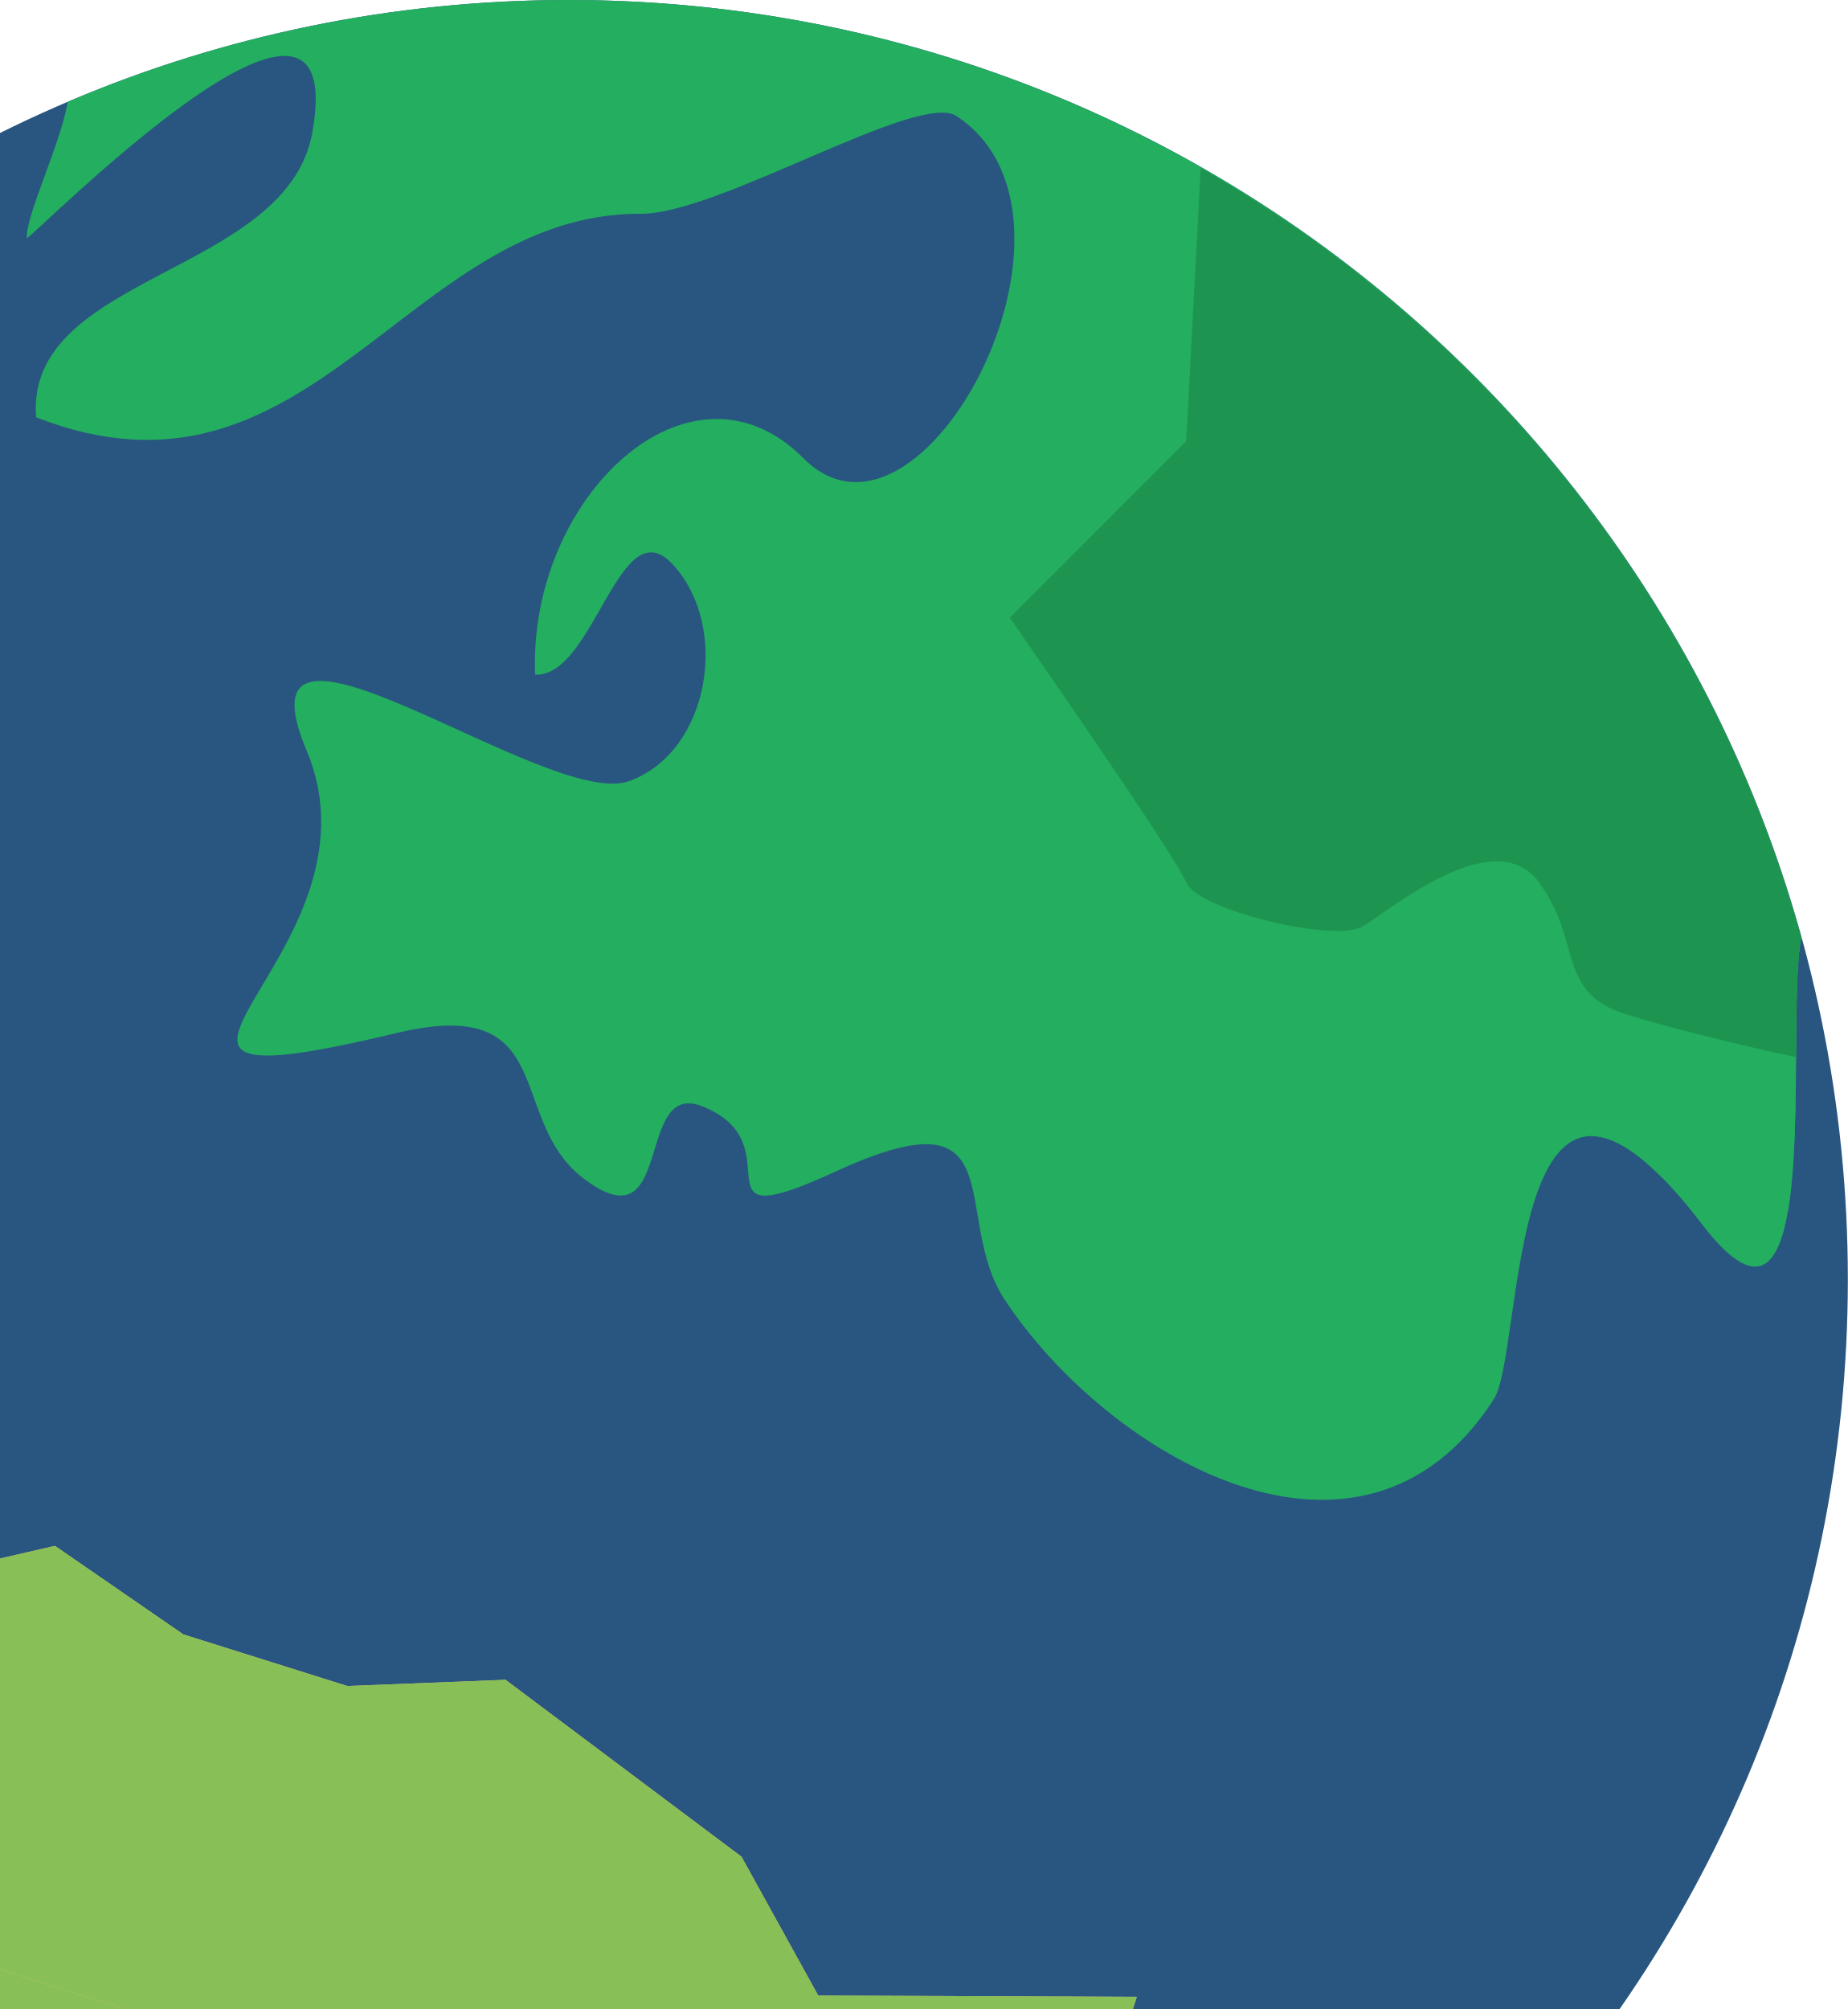
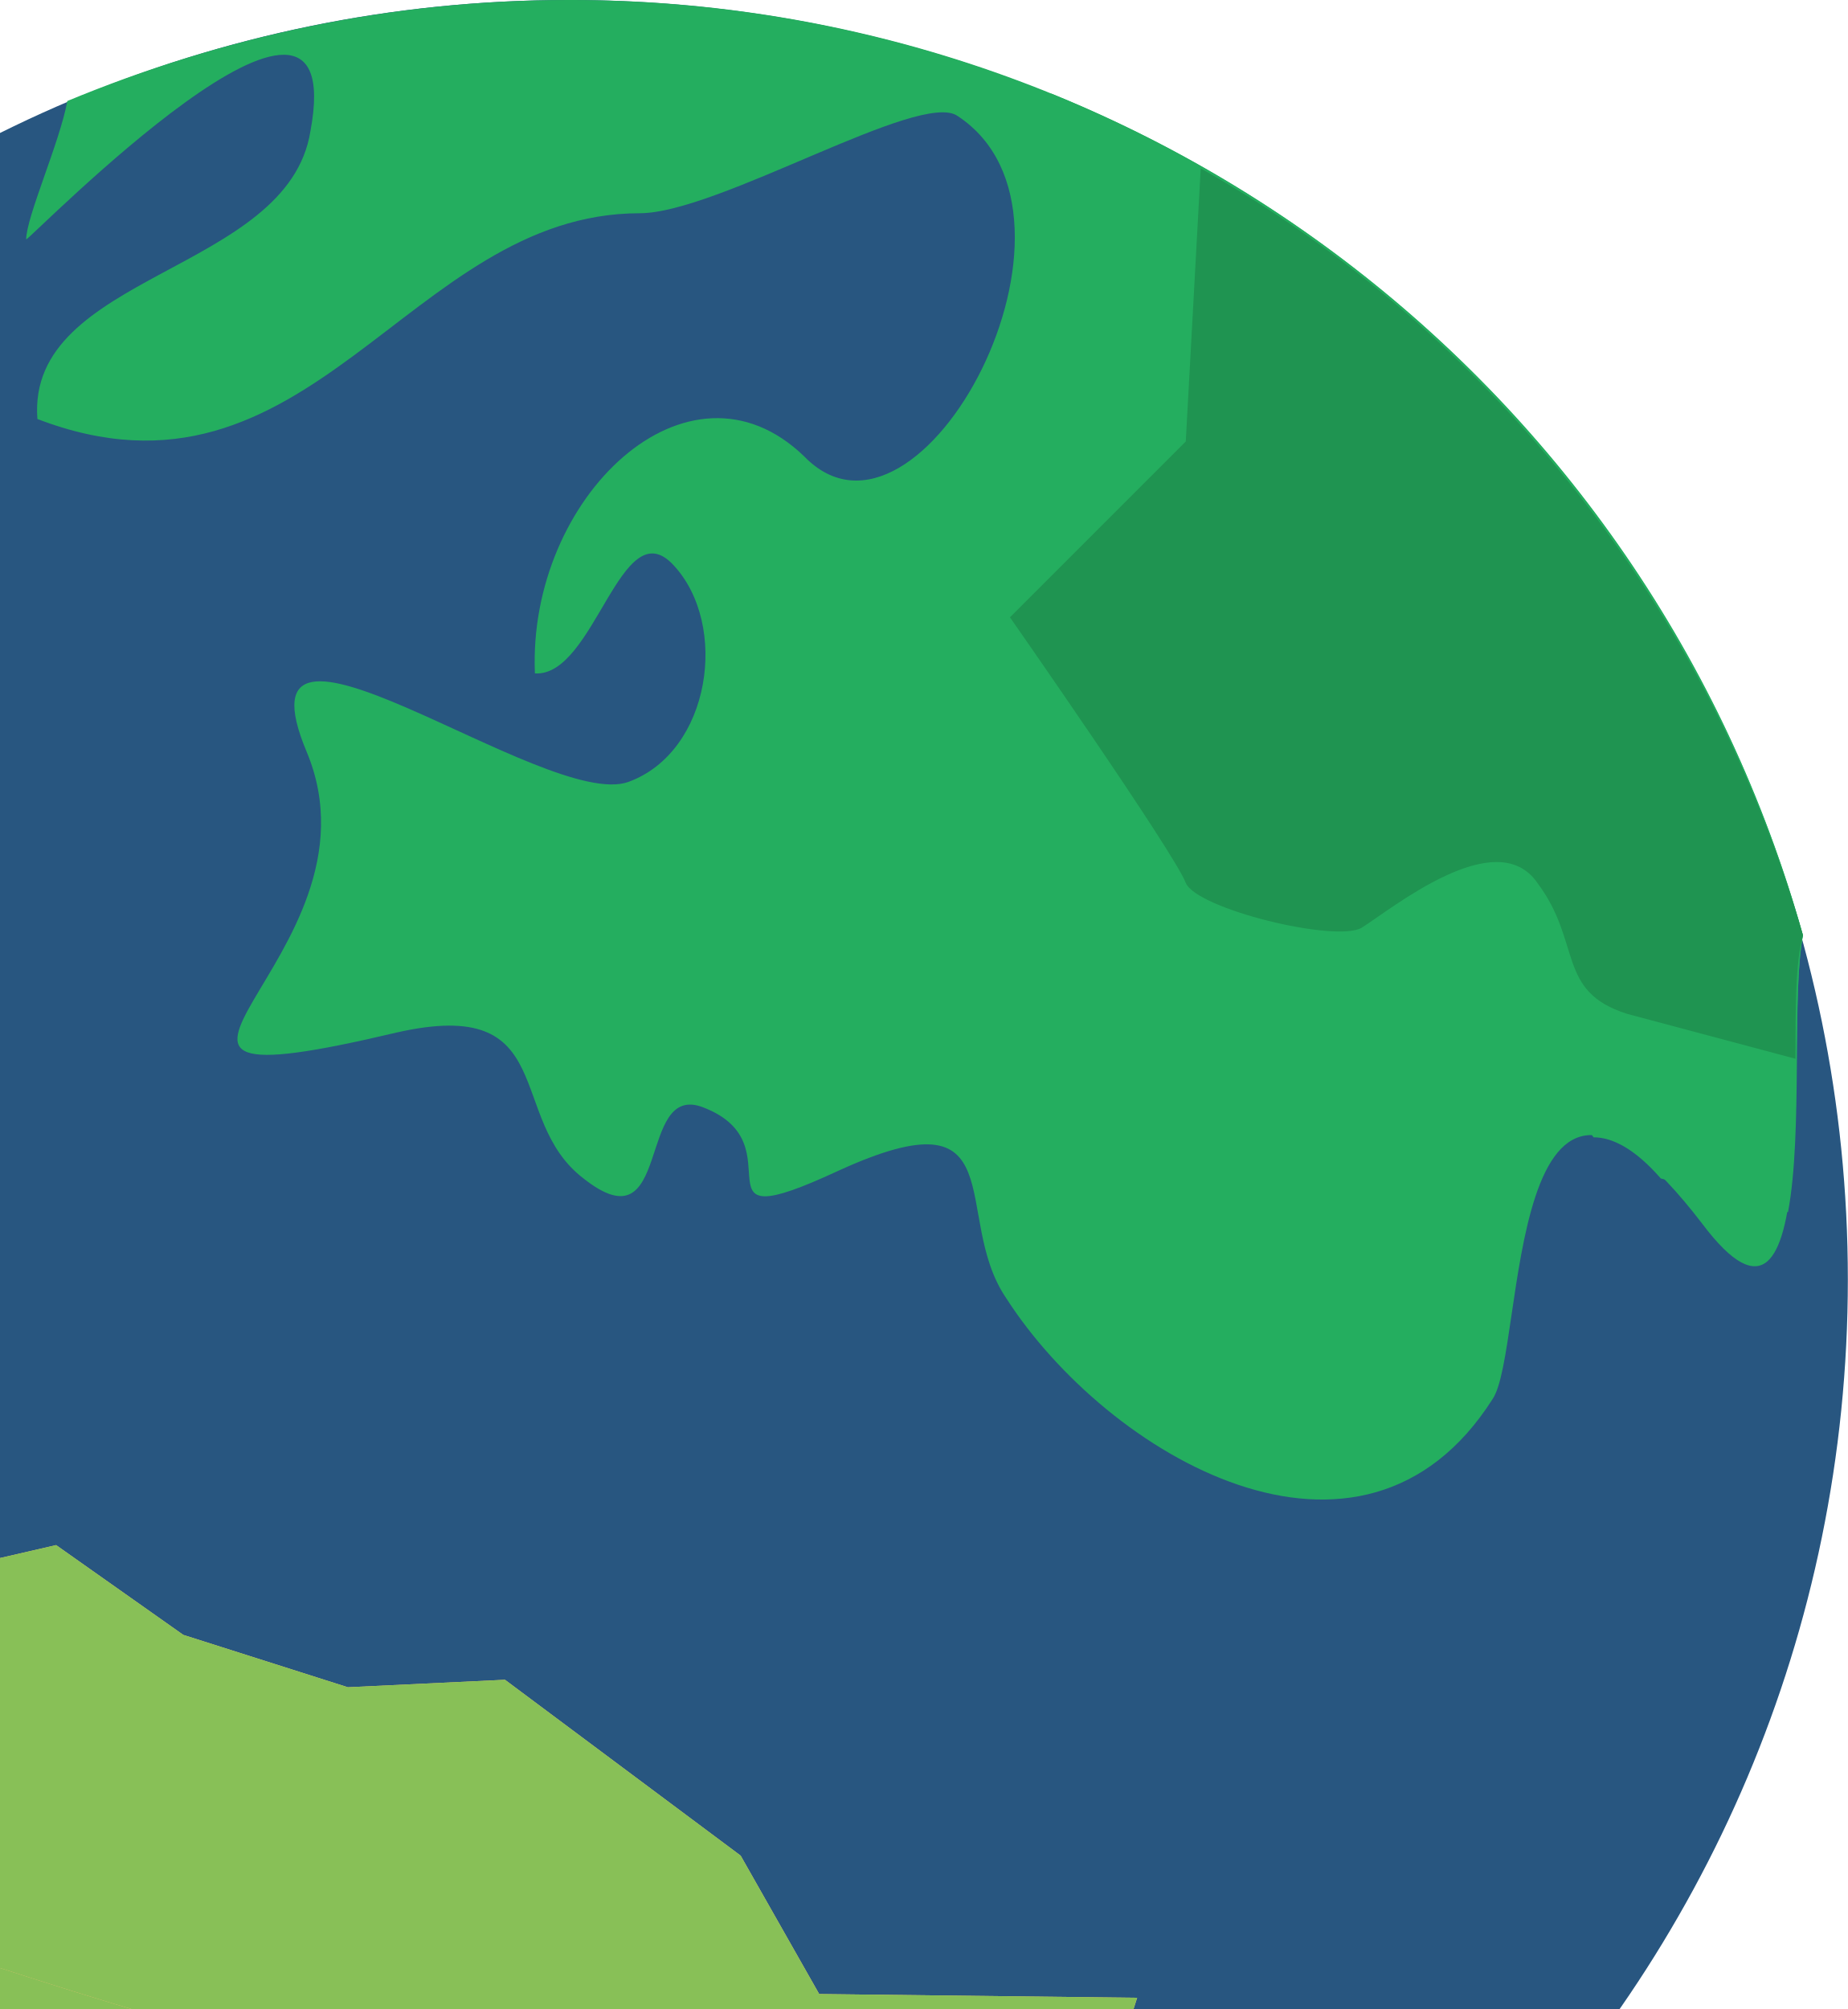
- <svg xmlns="http://www.w3.org/2000/svg" width="494" height="537" viewBox="0 0 494 537" fill="none">
-   <path d="M152 684C340.881 684 494 530.881 494 342C494 153.119 340.881 0 152 0C-36.881 0 -190 153.119 -190 342C-190 530.881 -36.881 684 152 684Z" fill="#285680" />
-   <path d="M152 0C104.474 0 59.235 9.706 18.113 27.218C16.238 38.41 6.886 57.527 7.169 63.624C8.49 63.883 94.119 -23.645 83.494 35.438C76.642 73.471 6.65 73.247 9.657 111.539C83.199 140.373 108.849 56.796 171.317 57.138C192.156 57.255 245.519 24.306 255.697 31.016C296.925 58.175 246.274 154.454 214.728 122.412C184.396 92.081 141.115 133.038 143.061 180.34C158.828 181.048 165.562 135.574 179.737 150.739C195.351 167.45 189.714 201.096 168.109 208.82C146.363 216.592 61.063 151.152 82.02 200.754C105.063 255.804 12.983 298.342 105.936 276.147C149.759 265.64 135.195 298.991 155.868 314.899C180.492 333.804 169.595 288.79 187.544 295.641C213.666 305.748 183.051 331.787 223.962 312.883C271.948 290.995 253.916 325.124 268.61 347.437C296.159 389.09 363.863 429.068 399.349 374.018C407.71 361.034 402.344 258.363 455.012 327.235C488.457 370.987 476.983 275.546 481.511 250.474C441.485 106.055 309.167 0 152 0Z" fill="#24AE5F" />
-   <path d="M198.217 496.278L135.147 449.012L92.869 450.674L49.011 436.876L14.681 413.208L-63.189 431.204L-95.302 446.735L-131.035 494.875L-118.392 551.293C-114.784 555.951 -111.045 560.515 -107.201 564.985L-41.065 595.859L3.572 601.886L30.13 656.393L30.932 661.877C68.575 676.135 109.368 684.001 152 684.001C181.412 684.001 209.951 680.286 237.193 673.293L246.168 619.705L286.96 586.602L303.907 533.757L218.737 533.403L198.217 496.278Z" fill="#FAC176" />
-   <path d="M163.793 625.029C151.021 624.051 103.849 609.309 93.034 589.65C82.22 569.991 58.634 536.581 57.655 542.478C56.983 546.487 -49.792 510.129 -123.145 484.243L-131.035 494.869L-118.392 551.287C-114.784 555.945 -111.045 560.509 -107.201 564.979L-41.065 595.853L3.572 601.879L30.13 656.387L30.932 661.871C68.575 676.129 109.368 683.995 152 683.995C181.412 683.995 209.951 680.28 237.193 673.287L243.998 632.659C237.995 630.784 231.073 628.308 222.758 625.029C190.327 612.257 176.565 626.008 163.793 625.029Z" fill="#88C057" />
-   <path d="M286.96 586.602L303.907 533.757L218.737 533.403L198.205 496.278L135.136 449.012L92.858 450.674L48.999 436.876L14.669 413.208L-63.201 431.204L-95.302 446.735L-123.145 484.238C-49.792 510.135 56.983 546.493 57.655 542.484C58.634 536.587 82.22 569.997 93.034 589.656C103.849 609.315 151.021 624.057 163.793 625.035C176.565 626.014 190.327 612.264 222.759 625.035C231.073 628.314 237.995 630.79 243.998 632.666L246.168 619.705L286.96 586.602Z" fill="#88C057" />
-   <path d="M280.839 25.394C278.552 68.557 276.865 99.749 276.865 99.749L210.965 165.649C210.965 165.649 272.738 254.192 276.865 264.487C280.981 274.783 332.458 287.142 342.765 280.962C353.06 274.783 392.19 241.833 408.665 264.487C420.128 280.255 418.654 294.017 425.706 303.699C430.565 303.77 436.638 307.037 444.209 314.667C454.918 317.875 467.123 321.024 477.997 323.653C481.605 302.544 478.928 264.888 481.523 250.477C453.101 147.995 378.097 65.054 280.839 25.394Z" fill="#24AE5F" />
-   <path d="M320.995 44.881C318.849 85.614 317.104 117.927 317.104 117.927L269.931 165.1C269.931 165.1 314.155 228.488 317.104 235.858C320.052 243.229 356.905 252.074 364.276 247.652C371.647 243.229 399.655 219.643 411.448 235.858C423.241 252.074 415.871 265.341 435.035 271.238C451.227 276.226 473.563 281.168 480.143 282.583C480.238 269.469 480.273 257.334 481.511 250.47C457.158 162.588 398.511 89.093 320.995 44.881Z" fill="#1F9451" fill-opacity="0.99" />
+ <svg xmlns="http://www.w3.org/2000/svg" width="494" height="537" fill="none">
+   <path d="M152 684a342 342 0 100-684 342 342 0 000 684z" fill="#285680" />
+   <path d="M152 0C104 0 59 10 18 27 16 38 7 58 7 64c1 0 87-88 76-29-6 38-76 38-73 77 73 28 99-55 161-55 21 0 75-33 85-26 41 27-10 123-41 91-31-30-74 11-72 58 16 1 23-44 37-29 15 16 10 50-12 58s-107-58-86-8c23 55-69 97 24 75 44-10 29 23 50 39 24 19 14-26 32-19 26 10-5 36 36 17 48-22 30 12 45 34 27 42 95 82 130 27 9-13 3-116 56-47 33 44 22-51 27-77A342 342 0 00152 0z" fill="#24AE5F" />
+   <path d="M198 496l-63-47-42 2-44-14-34-24-78 18-32 16-36 48 13 56 11 14 66 31 45 6 26 54 1 6a341 341 0 00206 11l9-53 41-33 17-53-85-1-21-37z" fill="#FAC176" />
+   <path d="M164 625c-13-1-60-16-71-35-11-20-34-53-35-48-1 4-108-32-181-58l-8 11 13 56 11 14 66 31 45 6 26 54 1 6a341 341 0 00206 11l7-40-21-8c-33-13-46 1-59 0z" fill="#88C057" />
+   <path d="M287 587l17-53-85-1-21-37-63-47-42 2-44-14-34-24-78 18-32 16-28 37c73 26 180 62 181 58 1-5 24 28 35 48 11 19 58 34 71 35s26-13 59 0l21 8 2-13 41-33z" fill="#88C057" />
+   <path d="M281 25l-4 75-66 66s62 88 66 98c4 11 55 23 66 17 10-6 49-39 66-17 11 16 10 30 17 40 5 0 11 3 18 11l34 9c4-21 1-59 4-74A343 343 0 00281 25z" fill="#24AE5F" />
+   <path d="M321 45l-4 73-47 47s44 63 47 71c3 7 40 16 47 12 8-5 36-28 47-12 12 16 5 29 24 35l45 12c0-14 0-26 2-33-25-87-83-161-161-205z" fill="#1F9451" />
</svg>
